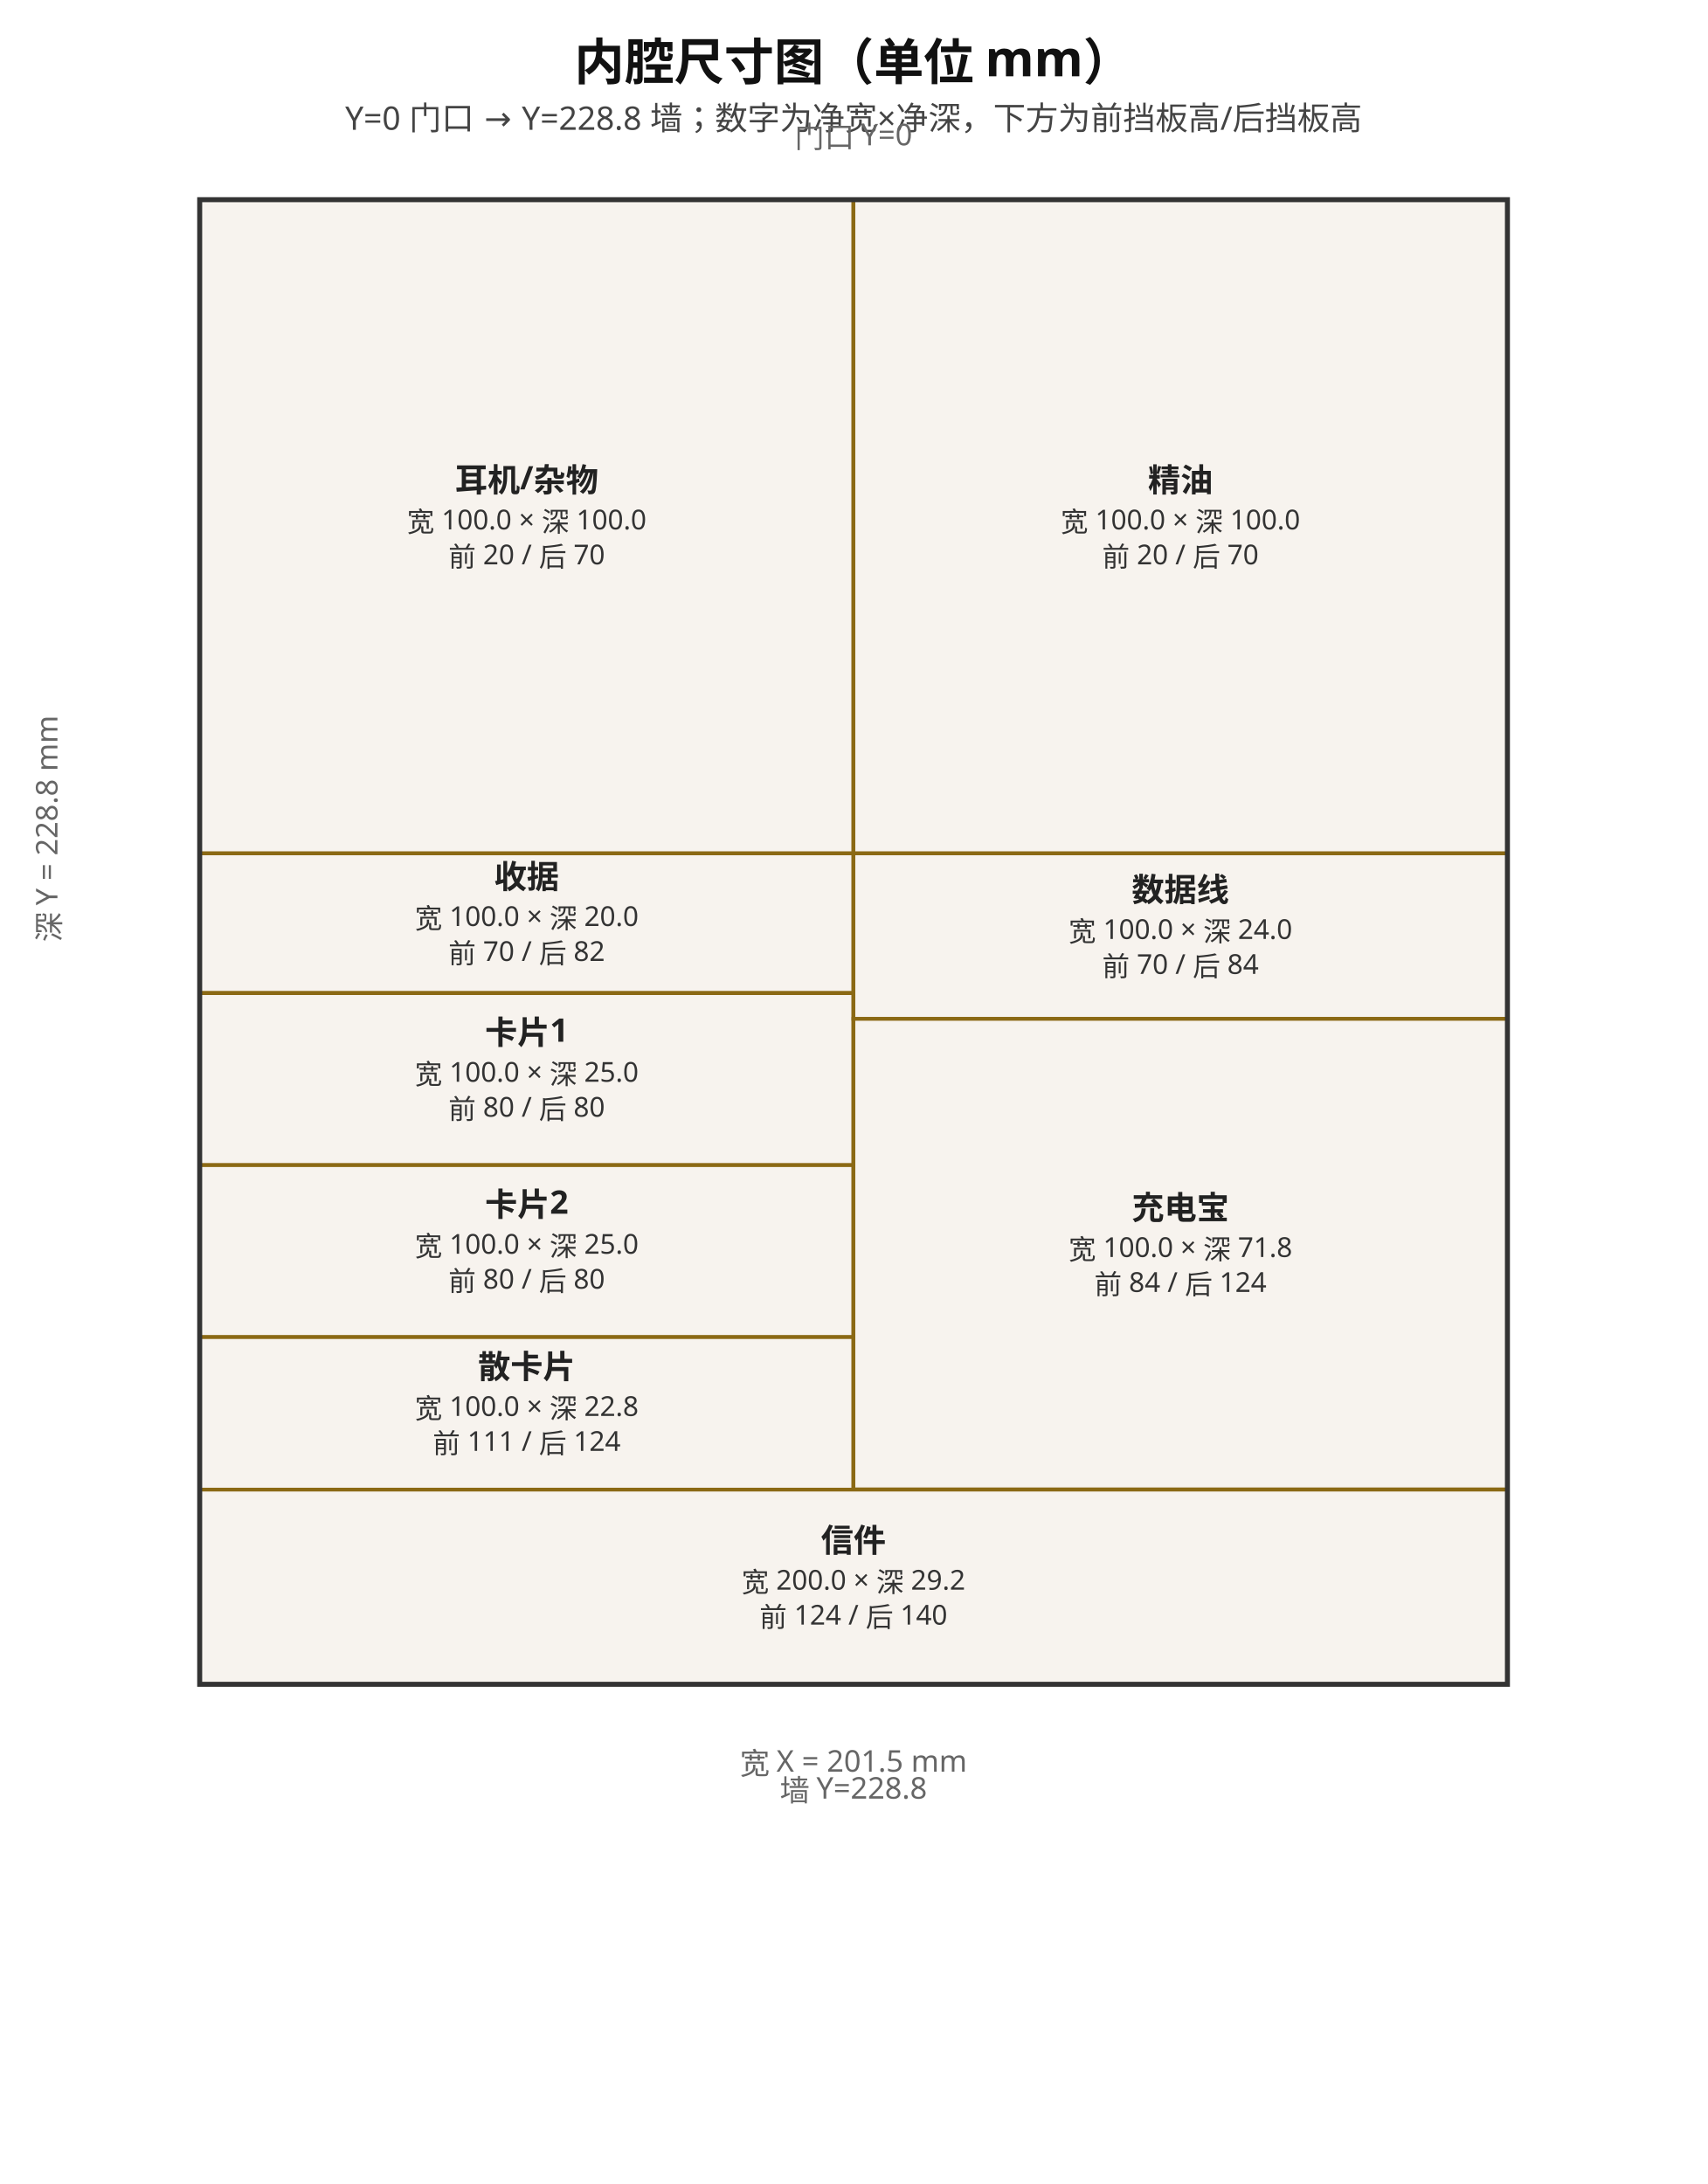
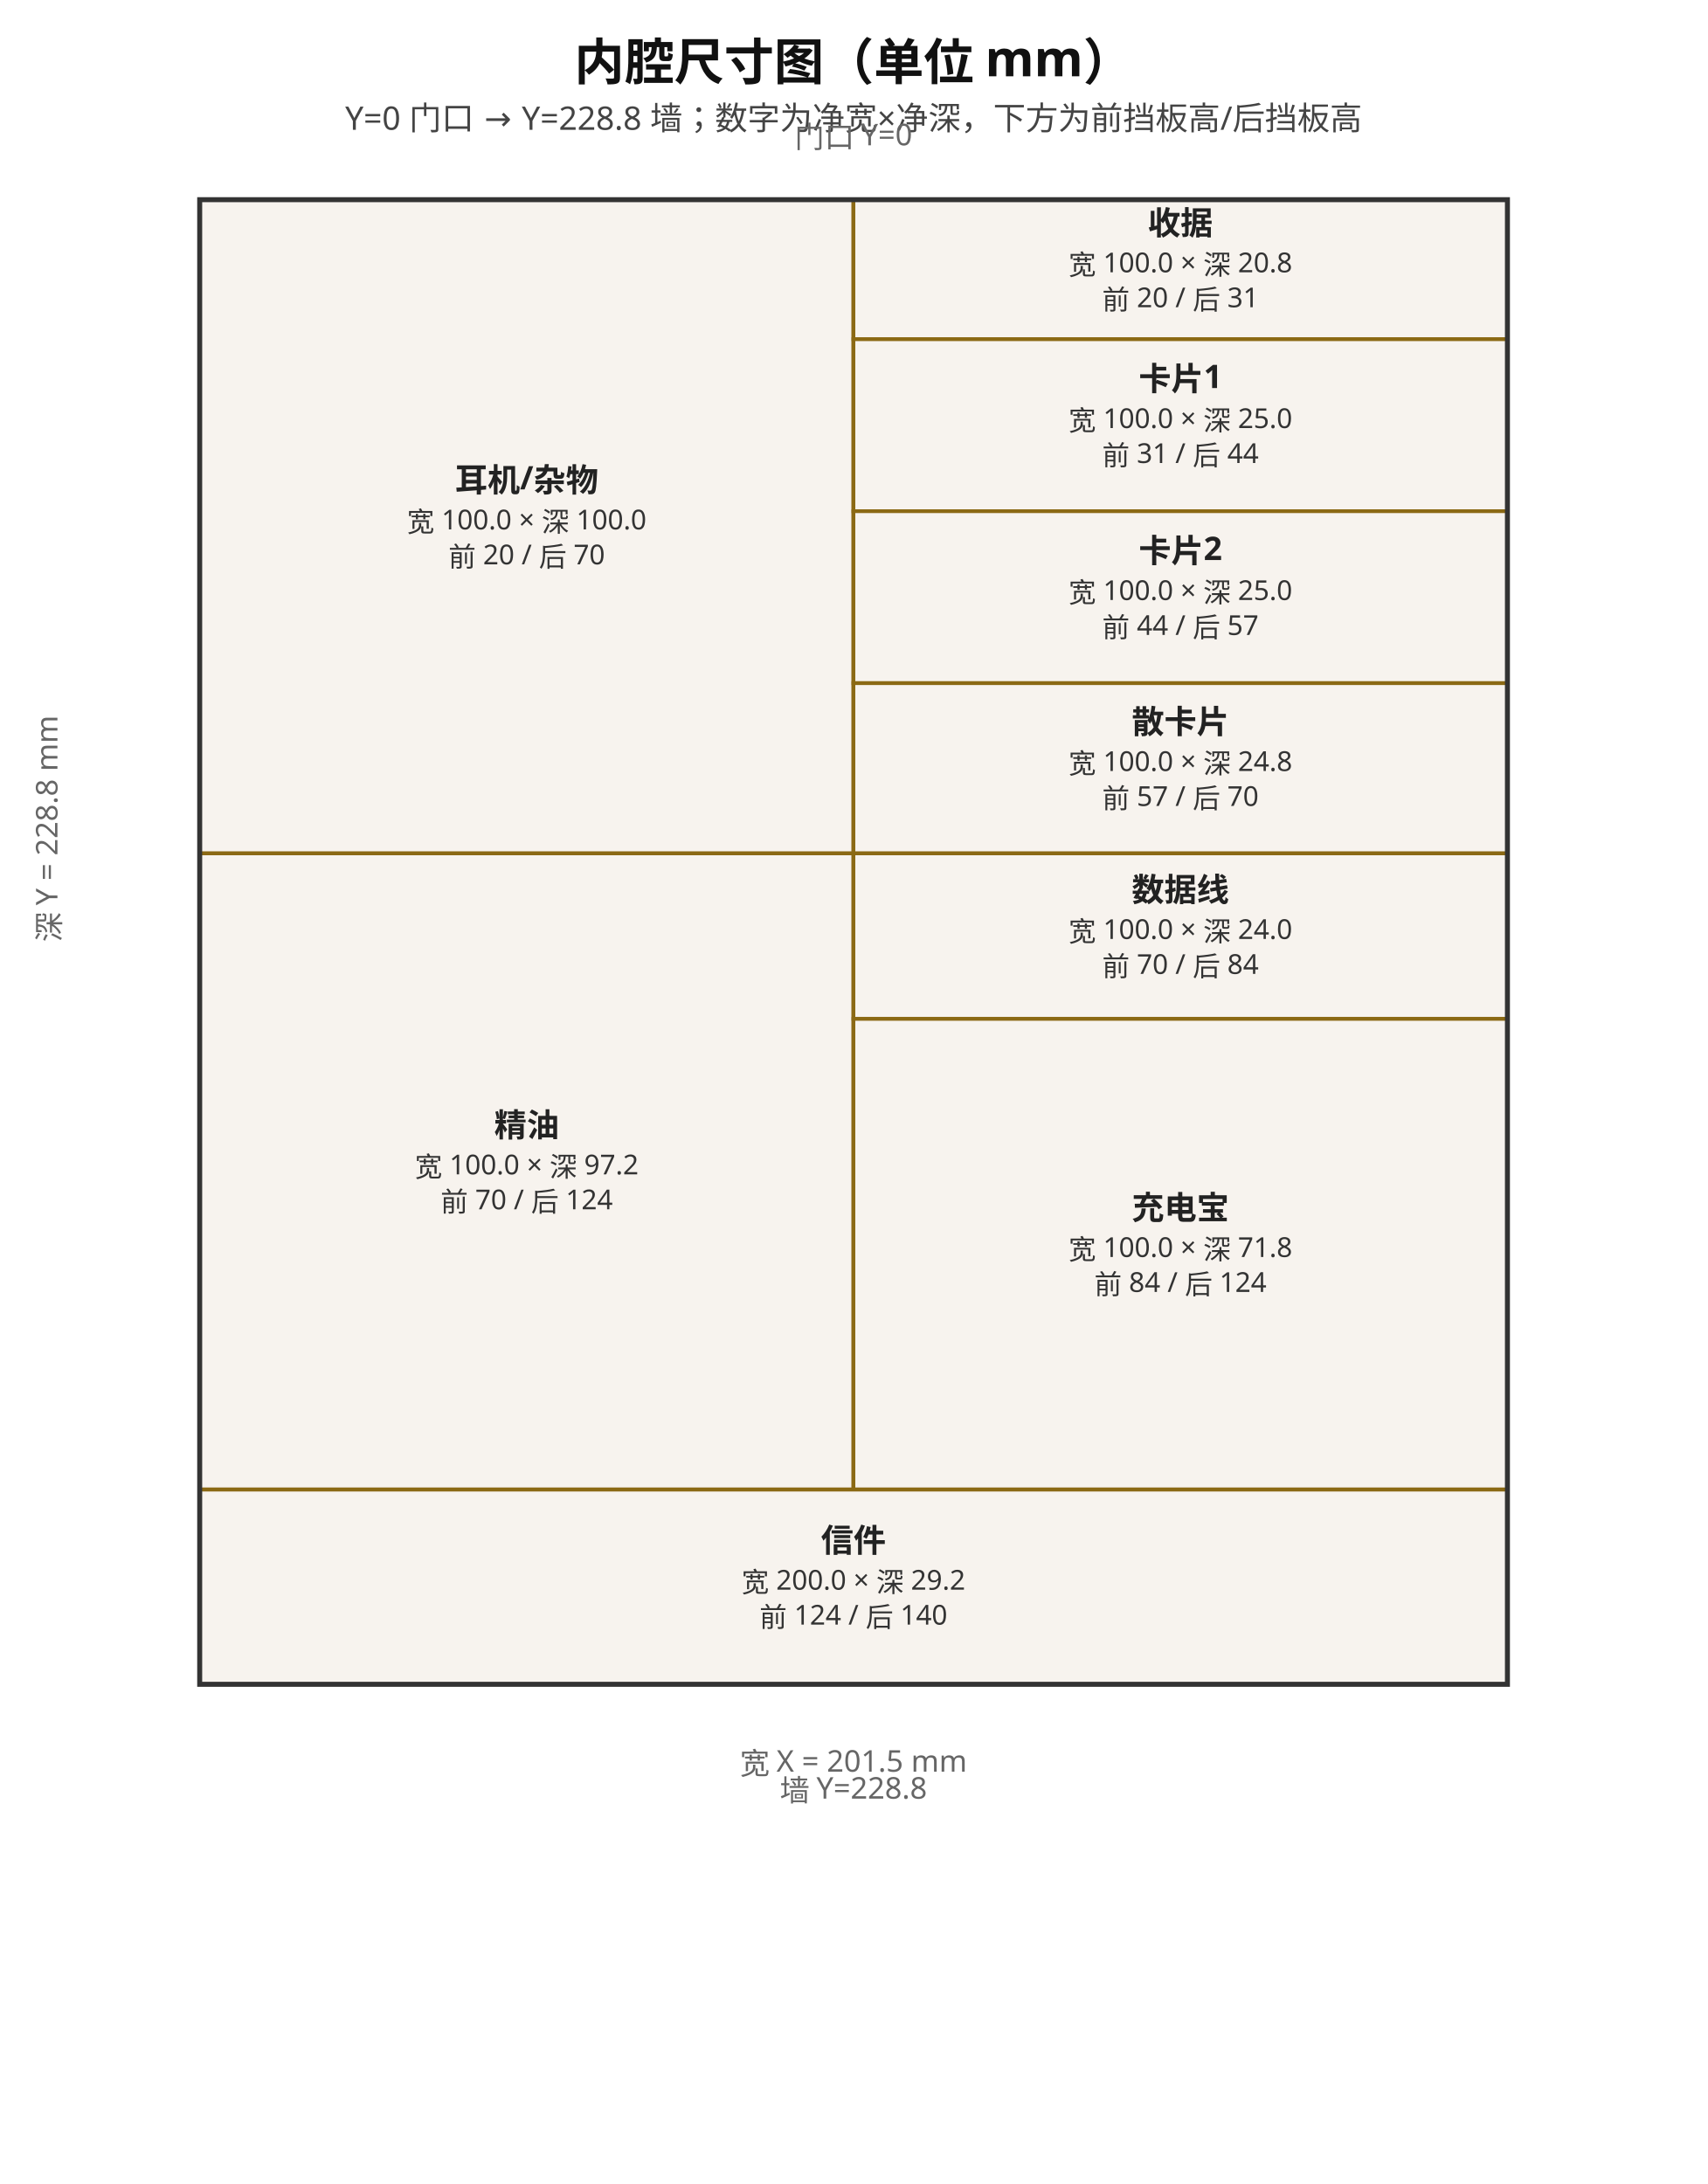
<svg xmlns="http://www.w3.org/2000/svg" width="684" height="875" viewBox="0 0 684 875">
  <style>
  .title { font: bold 20px sans-serif; fill: #111; }
  .subtitle { font: 13px sans-serif; fill: #444; }
  .cell { fill: #f7f3ee; stroke: #8b6914; stroke-width: 1.5; }
  .label { font: bold 13px sans-serif; fill: #222; }
  .dim { font: 11px sans-serif; fill: #333; }
  .axis { font: 12px sans-serif; fill: #666; }
  .arrow { stroke: #666; stroke-width: 1; marker-end: url(#arr); }
</style>
  <defs>
    <marker id="arr" markerWidth="8" markerHeight="8" refX="6" refY="3" orient="auto">
      <path d="M0,0 L6,3 L0,6 Z" fill="#666" />
    </marker>
  </defs>
  <text x="342" y="32" text-anchor="middle" class="title">内腔尺寸图（单位 mm）</text>
  <text x="342" y="52" text-anchor="middle" class="subtitle">Y=0 门口 → Y=228.8 墙；数字为净宽×净深，下方为前挡板高/后挡板高</text>
  <rect class="cell" x="80.0" y="80.0" width="261.9" height="261.9" />
  <text x="211.0" y="197.0" text-anchor="middle" class="label">耳机/杂物</text>
  <text x="211.0" y="213.0" text-anchor="middle" class="dim">宽 100.0 × 深 100.0</text>
  <text x="211.0" y="227.0" text-anchor="middle" class="dim">前 20 / 后 70</text>
-   <rect class="cell" x="341.9" y="80.0" width="261.9" height="261.9" />
-   <text x="472.9" y="197.0" text-anchor="middle" class="label">精油</text>
-   <text x="472.9" y="213.0" text-anchor="middle" class="dim">宽 100.0 × 深 100.0</text>
-   <text x="472.9" y="227.0" text-anchor="middle" class="dim">前 20 / 后 70</text>
-   <rect class="cell" x="80.0" y="341.9" width="261.9" height="55.9" />
-   <text x="211.0" y="355.9" text-anchor="middle" class="label">收据</text>
-   <text x="211.0" y="371.9" text-anchor="middle" class="dim">宽 100.0 × 深 20.0</text>
-   <text x="211.0" y="385.9" text-anchor="middle" class="dim">前 70 / 后 82</text>
-   <rect class="cell" x="80.0" y="397.9" width="261.9" height="68.9" />
-   <text x="211.0" y="418.3" text-anchor="middle" class="label">卡片1</text>
-   <text x="211.0" y="434.3" text-anchor="middle" class="dim">宽 100.0 × 深 25.0</text>
-   <text x="211.0" y="448.3" text-anchor="middle" class="dim">前 80 / 后 80</text>
-   <rect class="cell" x="80.0" y="466.8" width="261.9" height="68.9" />
-   <text x="211.0" y="487.2" text-anchor="middle" class="label">卡片2</text>
-   <text x="211.0" y="503.2" text-anchor="middle" class="dim">宽 100.0 × 深 25.0</text>
-   <text x="211.0" y="517.2" text-anchor="middle" class="dim">前 80 / 后 80</text>
-   <rect class="cell" x="80.0" y="535.7" width="261.9" height="61.1" />
-   <text x="211.0" y="552.2" text-anchor="middle" class="label">散卡片</text>
-   <text x="211.0" y="568.2" text-anchor="middle" class="dim">宽 100.0 × 深 22.8</text>
-   <text x="211.0" y="582.2" text-anchor="middle" class="dim">前 111 / 后 124</text>
+   <rect class="cell" x="80.0" y="341.9" width="261.9" height="254.8" />
+   <text x="211.0" y="455.4" text-anchor="middle" class="label">精油</text>
+   <text x="211.0" y="471.4" text-anchor="middle" class="dim">宽 100.0 × 深 97.2</text>
+   <text x="211.0" y="485.4" text-anchor="middle" class="dim">前 70 / 后 124</text>
+   <rect class="cell" x="341.9" y="80.0" width="261.9" height="55.9" />
+   <text x="472.9" y="94.0" text-anchor="middle" class="label">收据</text>
+   <text x="472.9" y="110.0" text-anchor="middle" class="dim">宽 100.0 × 深 20.8</text>
+   <text x="472.9" y="124.0" text-anchor="middle" class="dim">前 20 / 后 31</text>
+   <rect class="cell" x="341.9" y="135.9" width="261.9" height="68.9" />
+   <text x="472.9" y="156.4" text-anchor="middle" class="label">卡片1</text>
+   <text x="472.9" y="172.4" text-anchor="middle" class="dim">宽 100.0 × 深 25.0</text>
+   <text x="472.9" y="186.4" text-anchor="middle" class="dim">前 31 / 后 44</text>
+   <rect class="cell" x="341.9" y="204.8" width="261.9" height="68.9" />
+   <text x="472.9" y="225.3" text-anchor="middle" class="label">卡片2</text>
+   <text x="472.9" y="241.3" text-anchor="middle" class="dim">宽 100.0 × 深 25.0</text>
+   <text x="472.9" y="255.3" text-anchor="middle" class="dim">前 44 / 后 57</text>
+   <rect class="cell" x="341.9" y="273.7" width="261.9" height="68.2" />
+   <text x="472.9" y="293.8" text-anchor="middle" class="label">散卡片</text>
+   <text x="472.9" y="309.8" text-anchor="middle" class="dim">宽 100.0 × 深 24.8</text>
+   <text x="472.9" y="323.8" text-anchor="middle" class="dim">前 57 / 后 70</text>
  <rect class="cell" x="341.9" y="341.9" width="261.9" height="66.3" />
  <text x="472.9" y="361.1" text-anchor="middle" class="label">数据线</text>
  <text x="472.9" y="377.1" text-anchor="middle" class="dim">宽 100.0 × 深 24.0</text>
  <text x="472.9" y="391.1" text-anchor="middle" class="dim">前 70 / 后 84</text>
  <rect class="cell" x="341.9" y="408.2" width="261.9" height="188.5" />
  <text x="472.9" y="488.5" text-anchor="middle" class="label">充电宝</text>
  <text x="472.9" y="504.5" text-anchor="middle" class="dim">宽 100.0 × 深 71.8</text>
  <text x="472.9" y="518.5" text-anchor="middle" class="dim">前 84 / 后 124</text>
  <rect class="cell" x="80.0" y="596.8" width="523.9" height="78.0" />
  <text x="341.9" y="621.8" text-anchor="middle" class="label">信件</text>
  <text x="341.9" y="637.8" text-anchor="middle" class="dim">宽 200.0 × 深 29.2</text>
  <text x="341.9" y="651.8" text-anchor="middle" class="dim">前 124 / 后 140</text>
  <rect fill="none" stroke="#333" stroke-width="2" x="80.0" y="80.0" width="523.9" height="594.8" />
  <text x="341.9" y="710.8" text-anchor="middle" class="axis">宽 X = 201.5 mm</text>
  <text x="24" y="377.4" class="axis" transform="rotate(-90 24 377.4)">深 Y = 228.8 mm</text>
  <text x="341.9" y="59.2" text-anchor="middle" class="axis">门口 Y=0</text>
  <text x="341.9" y="721.6" text-anchor="middle" class="axis">墙 Y=228.8</text>
</svg>
